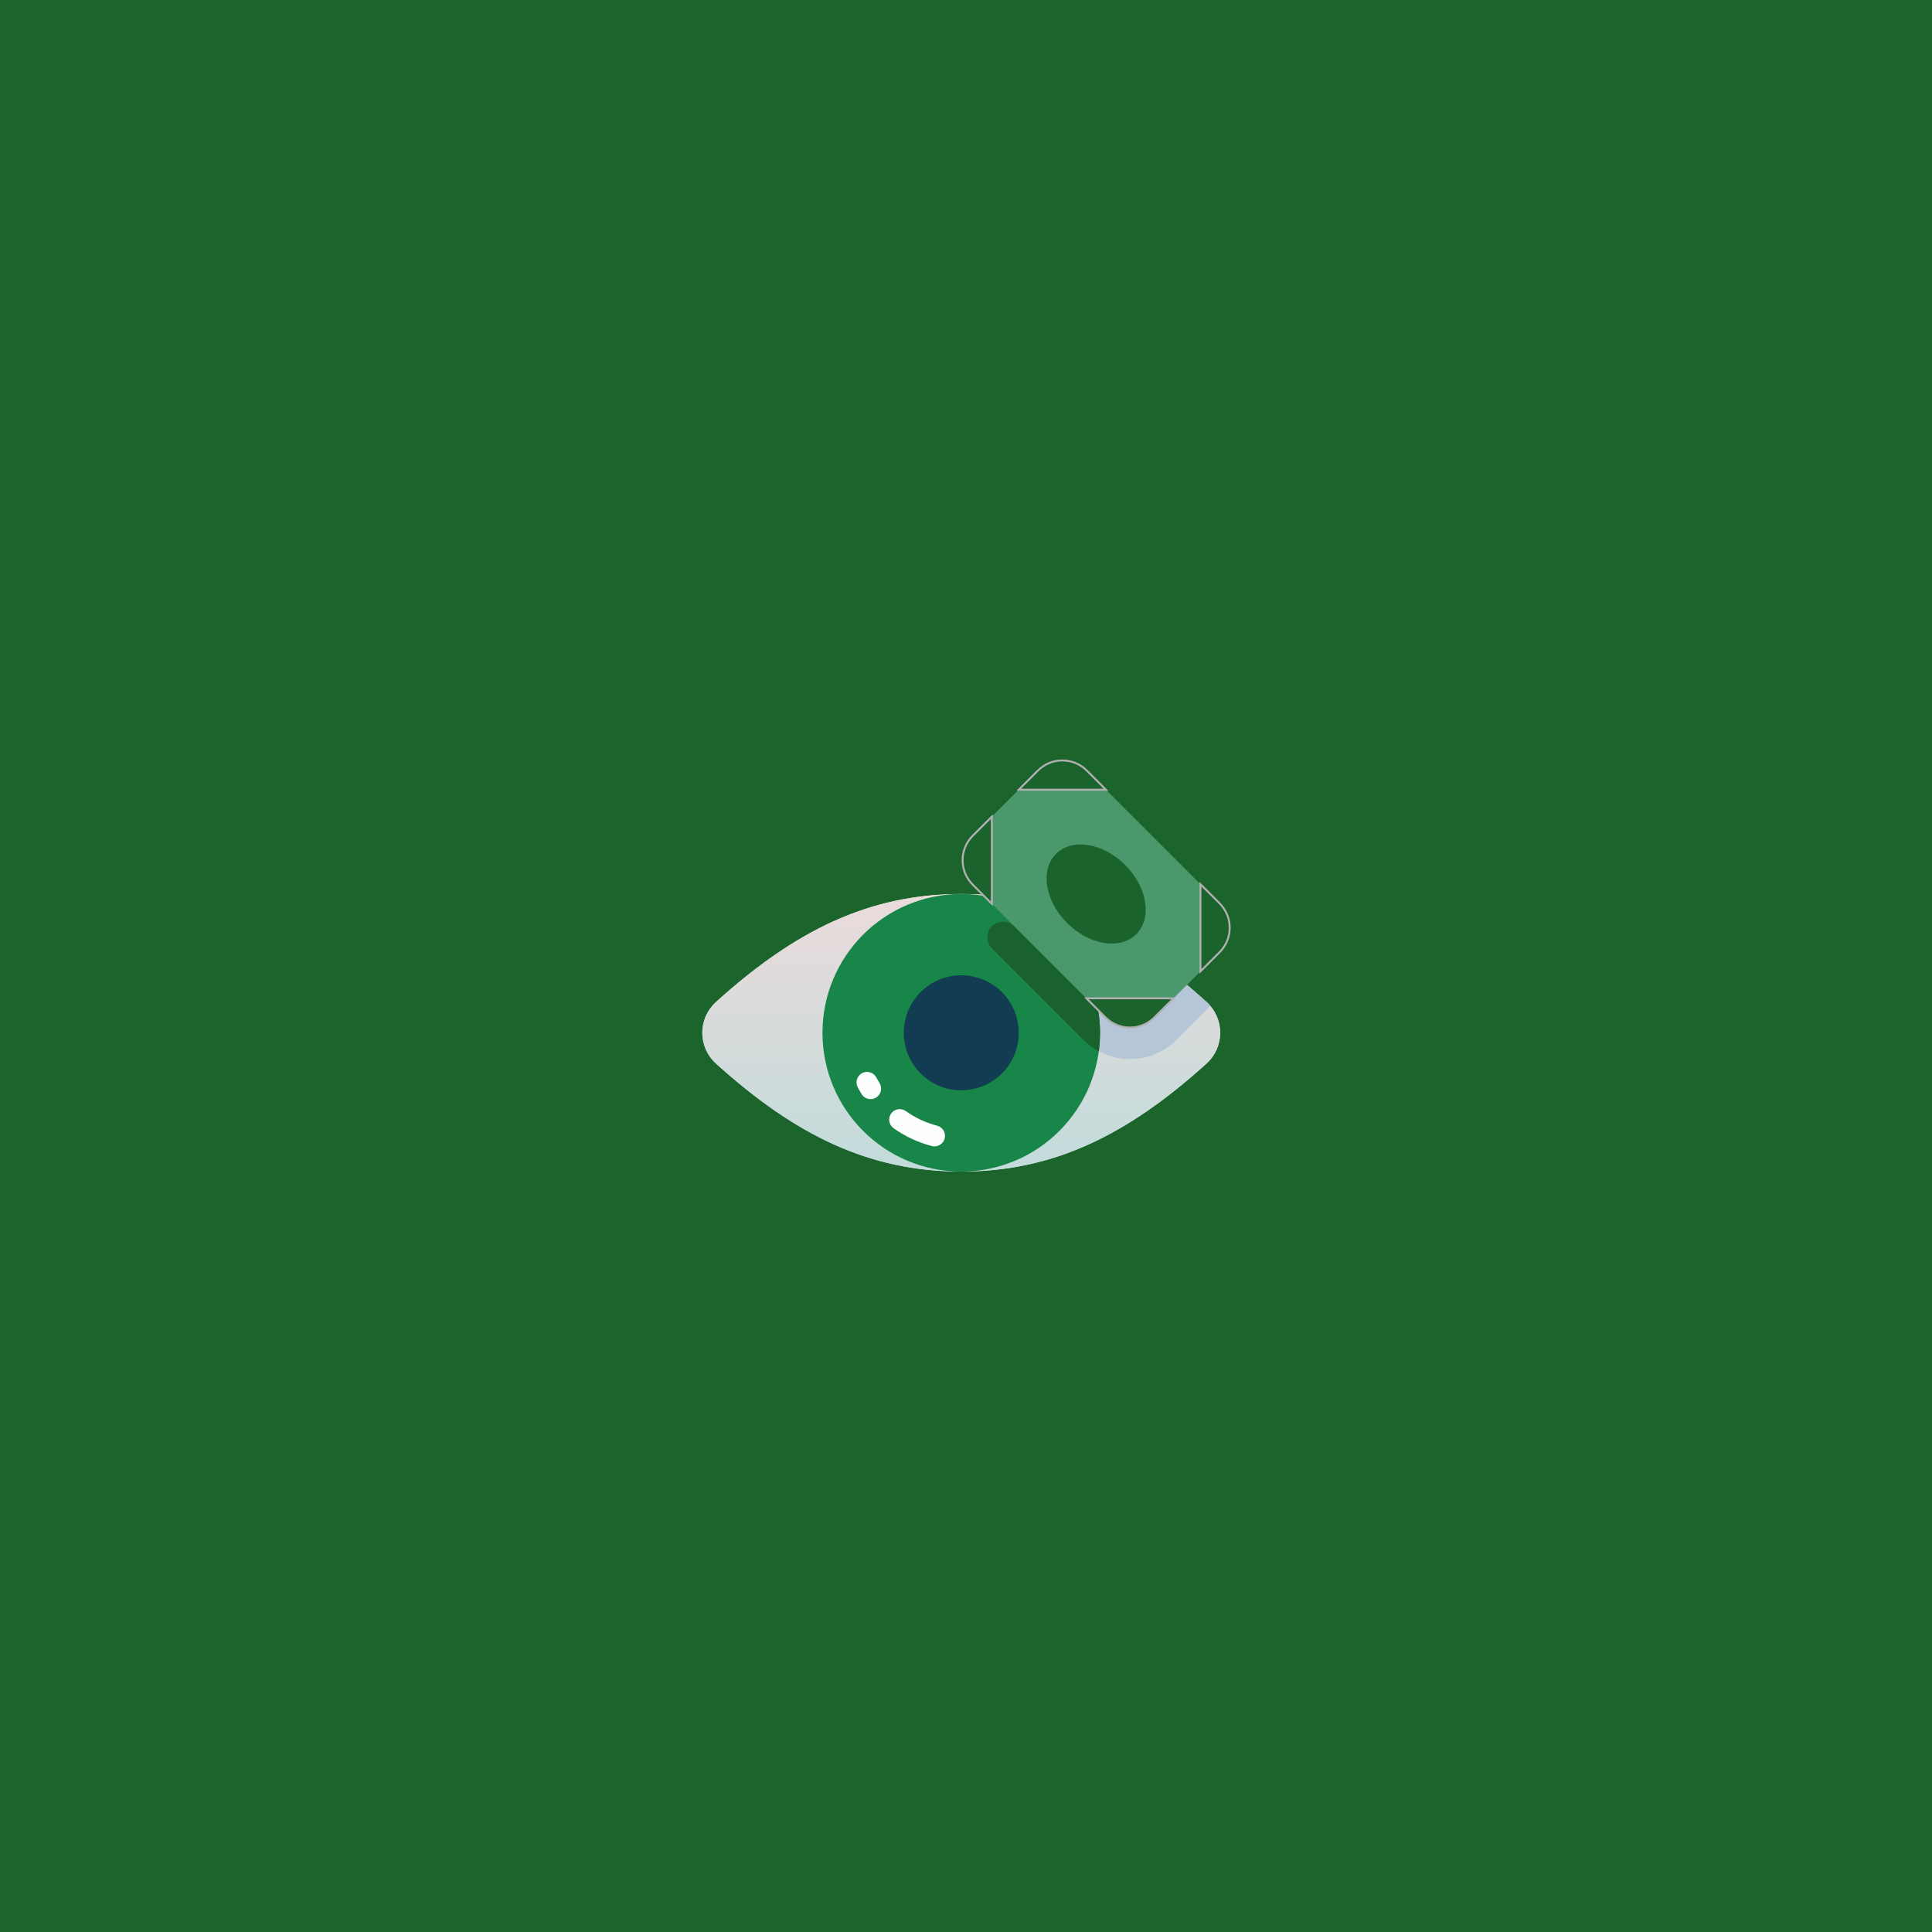
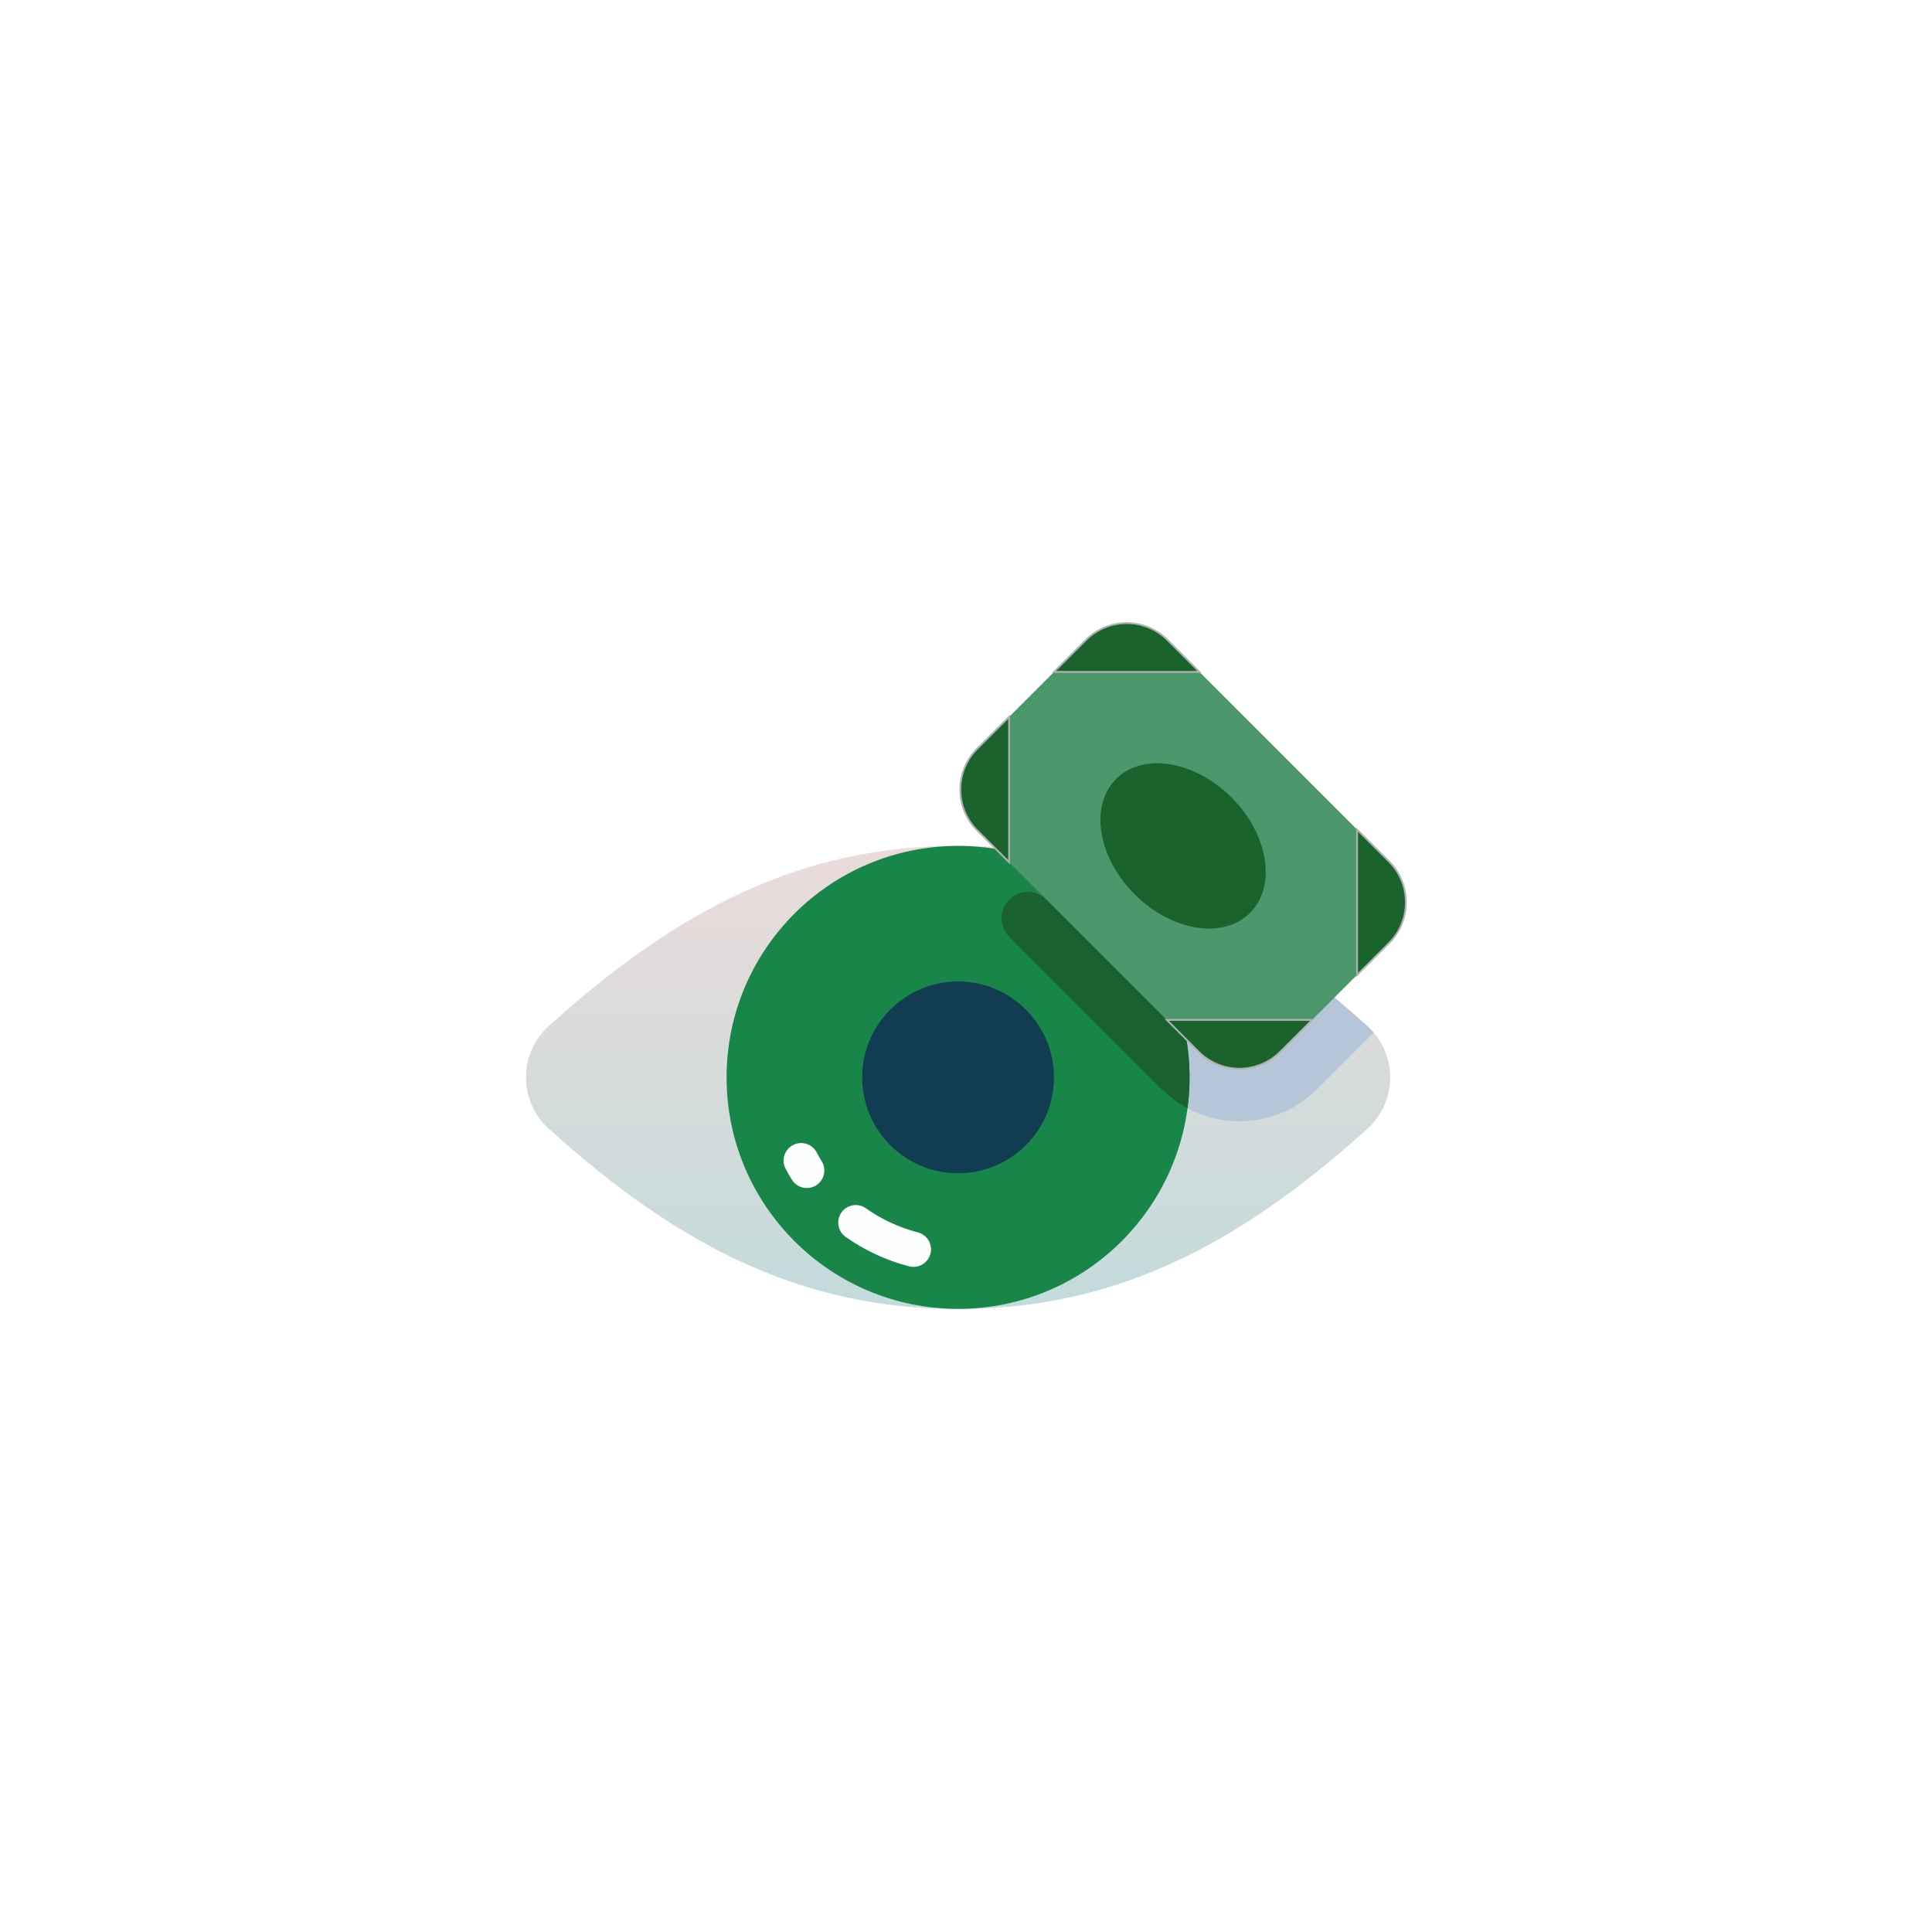
- <svg xmlns="http://www.w3.org/2000/svg" width="1000" height="1000" viewBox="0 0 1000 1000">
+ <svg xmlns="http://www.w3.org/2000/svg" width="540" height="540" viewBox="0 0 540 540">
  <defs>
    <linearGradient id="linear-gradient" x1="0.5" y1="1.074" x2="0.5" y2="-0.193" gradientUnits="objectBoundingBox">
      <stop offset="0" stop-color="#bfdbdb" />
      <stop offset="1" stop-color="#f3dbdb" />
    </linearGradient>
    <clipPath id="clip-reader">
-       <rect width="1000" height="1000" />
+       <rect width="540" height="540" />
    </clipPath>
  </defs>
  <g id="reader" clip-path="url(#clip-reader)">
-     <rect width="1000" height="1000" fill="#1b642c" />
-     <g id="pay-per-visualization" transform="translate(363.506 338.256)">
-       <path id="Path_791" data-name="Path 791" d="M134.035,326.132c-47.672,0-85.941-18.817-126.984-55.929a21.456,21.456,0,0,1,0-31.8c41.043-37.112,79.312-55.929,126.984-55.929s85.941,18.817,126.984,55.929a21.456,21.456,0,0,1,0,31.8C219.976,307.315,181.707,326.132,134.035,326.132Z" transform="translate(0 -57.993)" fill="url(#linear-gradient)" />
-       <path id="Path_792" data-name="Path 792" d="M134.035,326.132c-47.672,0-85.941-18.817-126.984-55.929a21.456,21.456,0,0,1,0-31.8c41.043-37.112,79.312-55.929,126.984-55.929s85.941,18.817,126.984,55.929a21.456,21.456,0,0,1,0,31.8C219.976,307.315,181.707,326.132,134.035,326.132Z" transform="translate(0 -57.993)" fill="url(#linear-gradient)" />
-       <path id="Path_793" data-name="Path 793" d="M400.267,244.864c-25.861-23.384-50.623-39.5-77.327-48.224l6.037,12.8-23.742,23.742,31.172,31.172a34.19,34.19,0,0,0,48.379,0l17.452-17.452A21.759,21.759,0,0,0,400.267,244.864Z" transform="translate(-139.248 -64.457)" fill="#b6c6d9" />
-       <path id="Path_804" data-name="Path 804" d="M71.83,0A71.83,71.83,0,1,1,0,71.83,71.83,71.83,0,0,1,71.83,0Z" transform="translate(62.205 124.479)" fill="#188648" />
-       <path id="Path_794" data-name="Path 794" d="M273.713,211.11a8.157,8.157,0,0,0,0,11.536l47.224,47.224a34.248,34.248,0,0,0,8.068,5.99,72.089,72.089,0,0,0-.326-21.32L285.248,211.11a8.158,8.158,0,0,0-11.536,0Z" transform="translate(-123.778 -69.968)" fill="#19622d" />
-       <path id="Path_805" data-name="Path 805" d="M29.755,0A29.755,29.755,0,1,1,0,29.755,29.755,29.755,0,0,1,29.755,0Z" transform="translate(104.281 166.554)" fill="#113c51" />
-       <g id="Group_232" data-name="Group 232" transform="translate(79.829 216.555)">
-         <path id="Path_795" data-name="Path 795" d="M201.345,406.511a5.453,5.453,0,0,1-1.365-.174,60.125,60.125,0,0,1-19.828-9.233,5.438,5.438,0,1,1,6.3-8.866,49.28,49.28,0,0,0,16.254,7.569,5.439,5.439,0,0,1-1.358,10.7Z" transform="translate(-160.97 -367.961)" fill="#fdffff" />
-         <path id="Path_796" data-name="Path 796" d="M154.079,365.881a5.435,5.435,0,0,1-4.634-2.584c-.709-1.15-1.387-2.336-2.016-3.527a5.438,5.438,0,1,1,9.618-5.078c.516.977,1.072,1.951,1.655,2.895a5.439,5.439,0,0,1-4.623,8.293Z" transform="translate(-146.799 -351.793)" fill="#fdffff" />
+     <g id="pay-per-visualization" transform="translate(147.051 118.814)">
+       <path id="Path_791" data-name="Path 791" d="M120.734,311.875c-42.941,0-77.412-16.949-114.382-50.378a19.326,19.326,0,0,1,0-28.647c36.97-33.429,71.441-50.378,114.382-50.378s77.412,16.949,114.382,50.378a19.326,19.326,0,0,1,0,28.647C198.145,294.926,163.674,311.875,120.734,311.875Z" transform="translate(0 -64.853)" fill="url(#linear-gradient)" />
+       <path id="Path_792" data-name="Path 792" d="M120.734,311.875c-42.941,0-77.412-16.949-114.382-50.378a19.326,19.326,0,0,1,0-28.647c36.97-33.429,71.441-50.378,114.382-50.378s77.412,16.949,114.382,50.378a19.326,19.326,0,0,1,0,28.647C198.145,294.926,163.674,311.875,120.734,311.875Z" transform="translate(0 -64.853)" fill="url(#linear-gradient)" />
+       <path id="Path_793" data-name="Path 793" d="M390.836,240.078c-23.295-21.063-45.6-35.578-69.653-43.438l5.438,11.533-21.386,21.386,28.079,28.079a30.8,30.8,0,0,0,43.578,0l15.72-15.72A19.6,19.6,0,0,0,390.836,240.078Z" transform="translate(-155.721 -72.082)" fill="#b6c6d9" />
+       <path id="Path_804" data-name="Path 804" d="M64.7,0A64.7,64.7,0,1,1,0,64.7,64.7,64.7,0,0,1,64.7,0Z" transform="translate(56.032 117.618)" fill="#188648" />
+       <path id="Path_794" data-name="Path 794" d="M273.476,210.873a7.347,7.347,0,0,0,0,10.391L316.013,263.8a30.849,30.849,0,0,0,7.268,5.4,64.934,64.934,0,0,0-.294-19.2l-39.12-39.12a7.348,7.348,0,0,0-10.391,0Z" transform="translate(-138.42 -78.245)" fill="#19622d" />
+       <path id="Path_805" data-name="Path 805" d="M26.8,0A26.8,26.8,0,1,1,0,26.8,26.8,26.8,0,0,1,26.8,0Z" transform="translate(93.932 155.518)" fill="#113c51" />
+       <g id="Group_232" data-name="Group 232" transform="translate(71.907 200.557)">
+         <path id="Path_795" data-name="Path 795" d="M199.015,404.6a4.911,4.911,0,0,1-1.23-.157,54.158,54.158,0,0,1-17.86-8.316,4.9,4.9,0,0,1,5.673-7.986,44.389,44.389,0,0,0,14.641,6.818,4.9,4.9,0,0,1-1.224,9.641Z" transform="translate(-162.646 -369.873)" fill="#fdffff" />
+         <path id="Path_796" data-name="Path 796" d="M153.356,364.483a4.9,4.9,0,0,1-4.174-2.327c-.639-1.036-1.25-2.1-1.816-3.177a4.9,4.9,0,0,1,8.663-4.574c.464.88.966,1.758,1.491,2.607a4.9,4.9,0,0,1-4.164,7.47Z" transform="translate(-146.799 -351.793)" fill="#fdffff" />
      </g>
-       <g id="Group_233" data-name="Group 233" transform="translate(134.729 55.35)">
-         <path id="Path_797" data-name="Path 797" d="M378.725,172.364l5.781-22.548-5.781-22.548L329.79,78.333l-22.548-5.782-22.548,5.782L270.738,92.288l-5.781,22.548,5.781,22.548,48.936,48.936,22.548,5.782,22.548-5.782Z" transform="translate(-255.603 -63.197)" fill="#4c986d" />
-         <path id="Path_798" data-name="Path 798" d="M346.347,70.485l-9.895-9.894a17.9,17.9,0,0,0-25.308,0l-9.894,9.894Z" transform="translate(-272.16 -55.35)" fill="#1a632d" stroke="#b1b1b1" stroke-width="1" />
-         <path id="Path_799" data-name="Path 799" d="M474.167,173.171l9.894,9.894a17.9,17.9,0,0,1,0,25.307l-9.894,9.894Z" transform="translate(-351.044 -109.1)" fill="#1a632d" stroke="#b1b1b1" stroke-width="1" />
-         <path id="Path_800" data-name="Path 800" d="M262.891,153.941,253,144.047a17.9,17.9,0,0,1,0-25.307l9.894-9.894Z" transform="translate(-247.755 -79.754)" fill="#1a632d" stroke="#b1b1b1" stroke-width="1" />
-         <path id="Path_801" data-name="Path 801" d="M365.577,281.761l9.894,9.894a17.9,17.9,0,0,0,25.308,0l9.894-9.894Z" transform="translate(-301.506 -158.639)" fill="#1a632d" stroke="#b1b1b1" stroke-width="1" />
-         <path id="Path_802" data-name="Path 802" d="M374.142,181.736c8.3-8.3,5.726-24.331-5.749-35.805s-27.505-14.049-35.805-5.748-5.726,24.331,5.749,35.805,27.505,14.049,35.805,5.748Z" transform="translate(-284.235 -91.83)" fill="#1a632c" />
+       <g id="Group_233" data-name="Group 233" transform="translate(121.359 55.35)">
+         <path id="Path_797" data-name="Path 797" d="M367.435,162.459l5.207-20.31-5.207-20.31L323.356,77.759l-20.31-5.208-20.31,5.208-12.571,12.57-5.207,20.31,5.207,20.31,44.08,44.079,20.31,5.208,20.31-5.208Z" transform="translate(-256.531 -64.125)" fill="#4c986d" />
+         <path id="Path_798" data-name="Path 798" d="M341.871,68.983l-8.913-8.912a16.12,16.12,0,0,0-22.8,0l-8.913,8.912Z" transform="translate(-275.047 -55.35)" fill="#1a632d" stroke="#b1b1b1" stroke-width="0.5" />
+         <path id="Path_799" data-name="Path 799" d="M474.167,173.171l8.913,8.912a16.119,16.119,0,0,1,0,22.8l-8.913,8.913Z" transform="translate(-363.263 -115.458)" fill="#1a632d" stroke="#b1b1b1" stroke-width="0.5" />
+         <path id="Path_800" data-name="Path 800" d="M261.389,149.466l-8.912-8.913a16.119,16.119,0,0,1,0-22.8l8.912-8.912Z" transform="translate(-247.755 -82.641)" fill="#1a632d" stroke="#b1b1b1" stroke-width="0.5" />
+         <path id="Path_801" data-name="Path 801" d="M365.577,281.761l8.913,8.913a16.119,16.119,0,0,0,22.8,0l8.913-8.913Z" transform="translate(-307.864 -170.857)" fill="#1a632d" stroke="#b1b1b1" stroke-width="0.5" />
+         <path id="Path_802" data-name="Path 802" d="M369.535,177.129c7.476-7.476,5.158-21.916-5.178-32.252S339.581,132.222,332.1,139.7s-5.158,21.916,5.178,32.252,24.776,12.654,32.252,5.178Z" transform="translate(-288.551 -96.145)" fill="#1a632c" />
      </g>
    </g>
  </g>
</svg>
